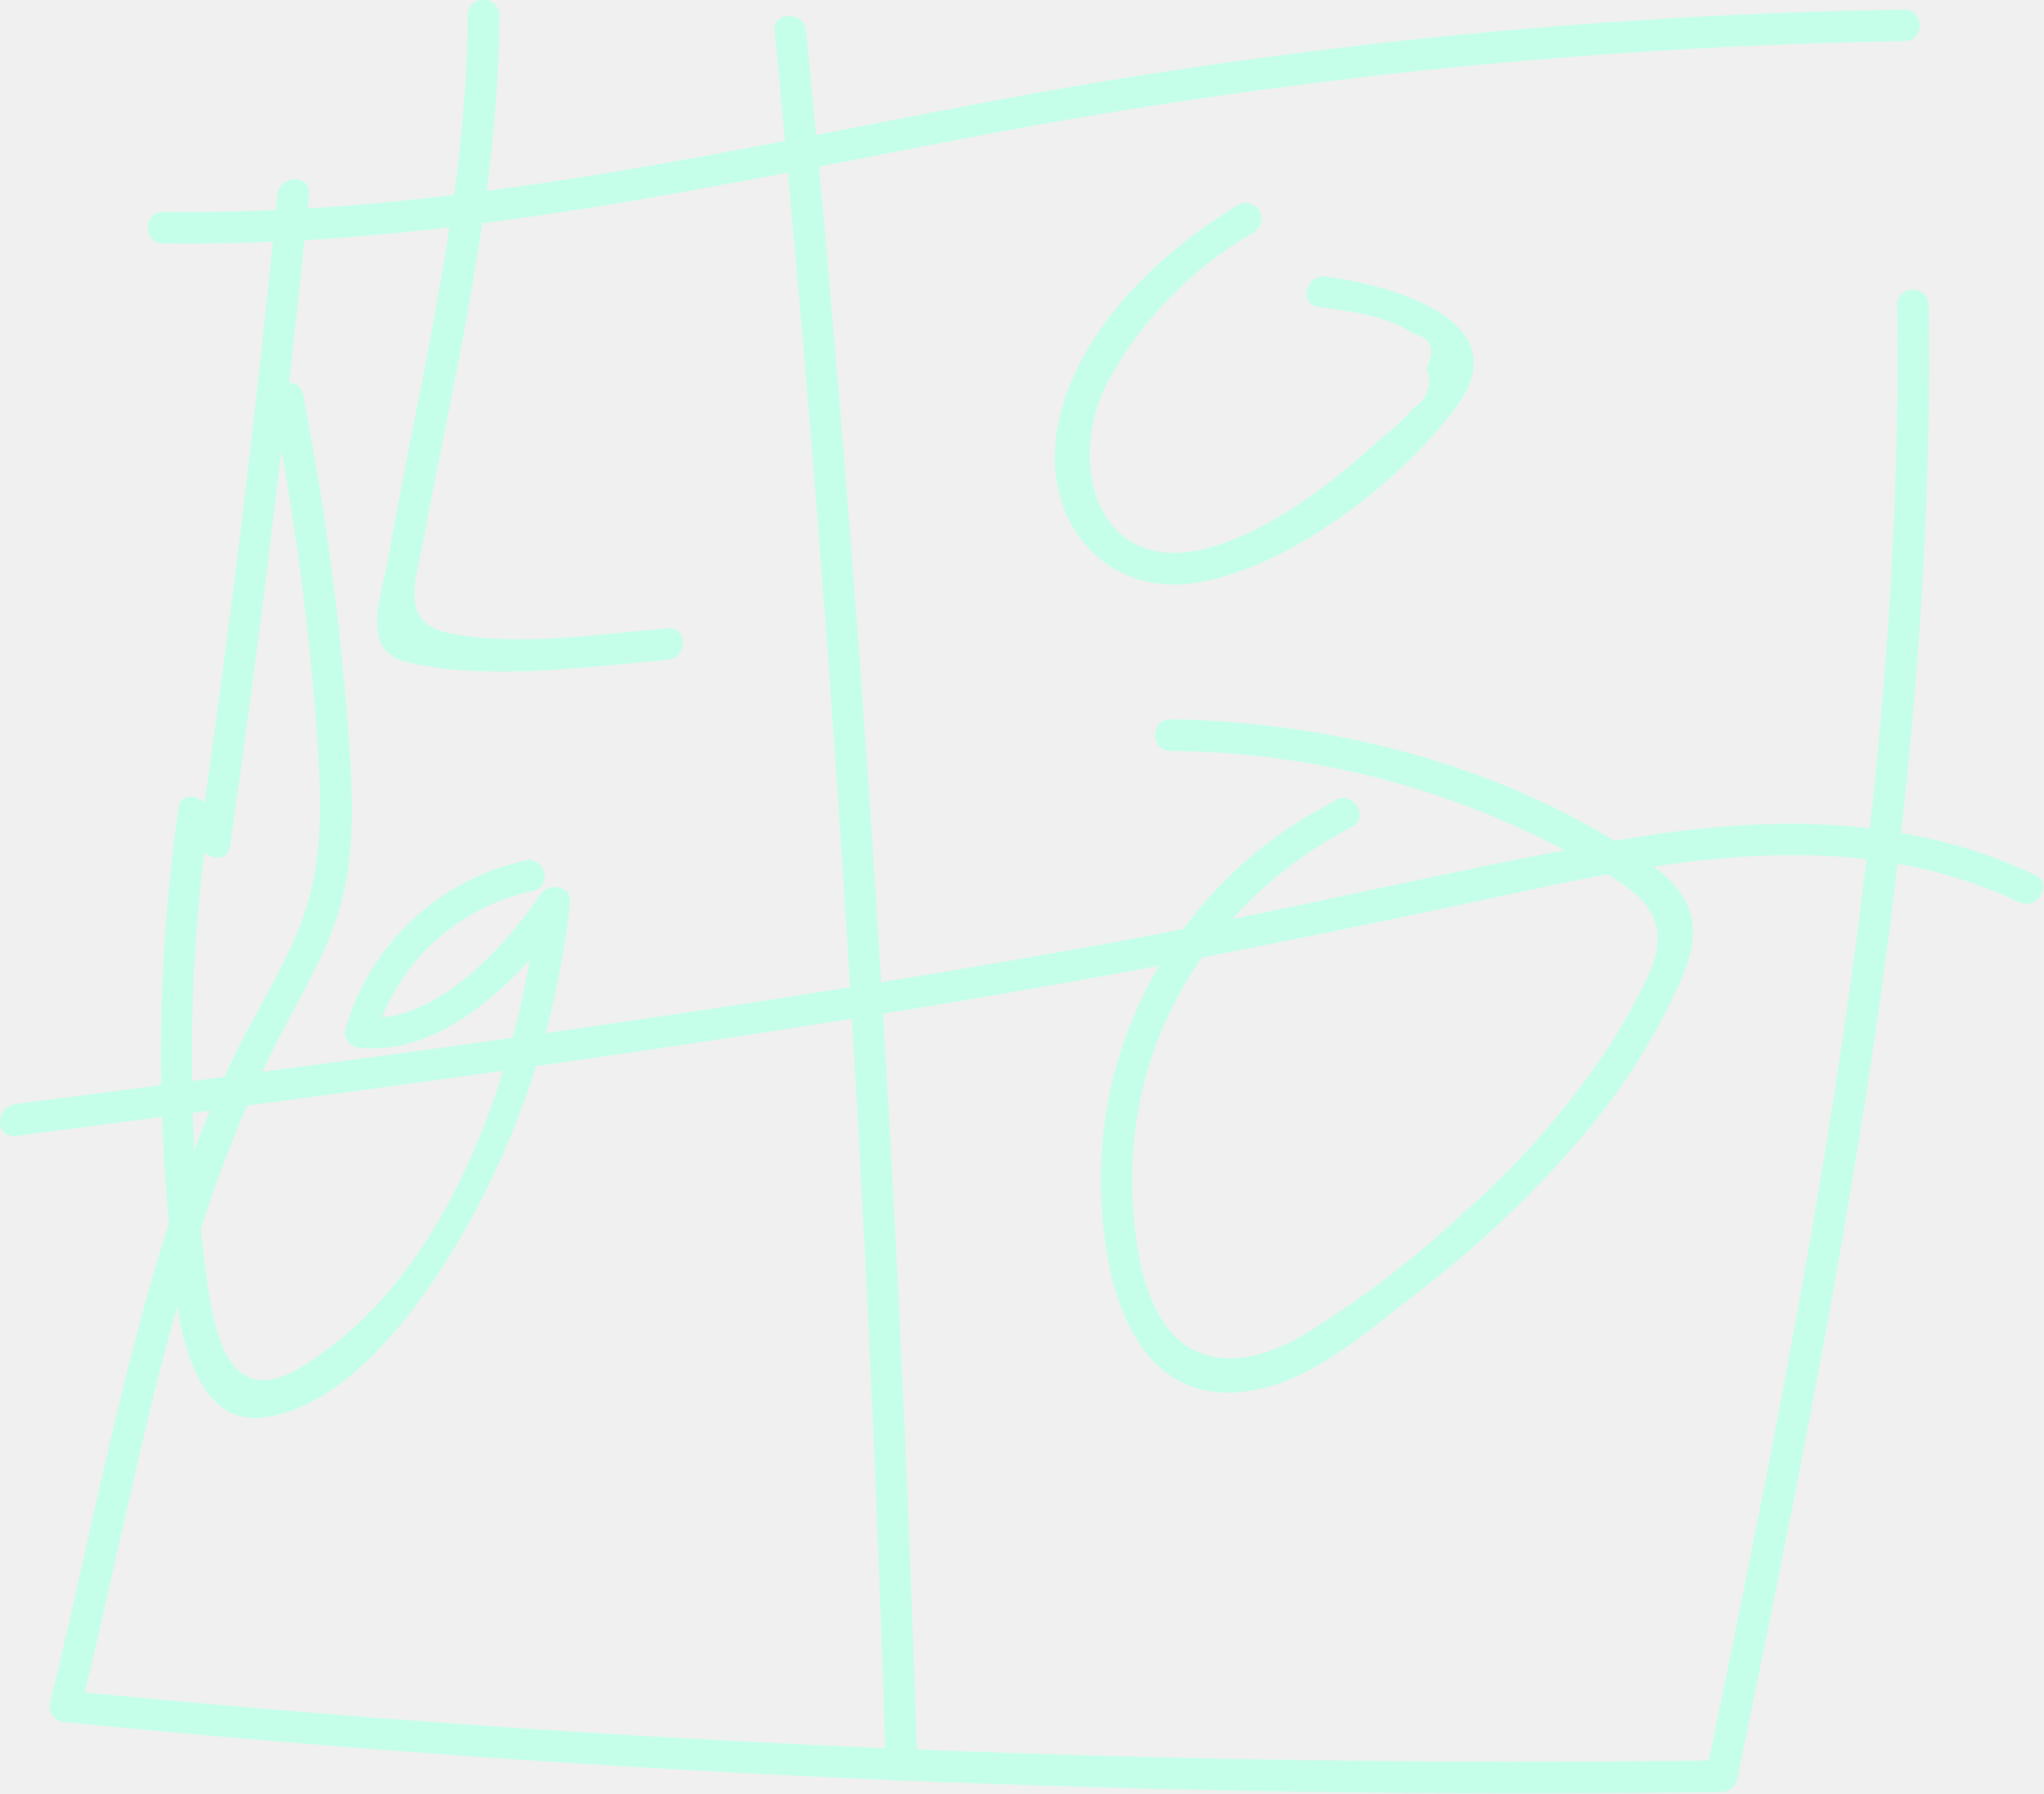
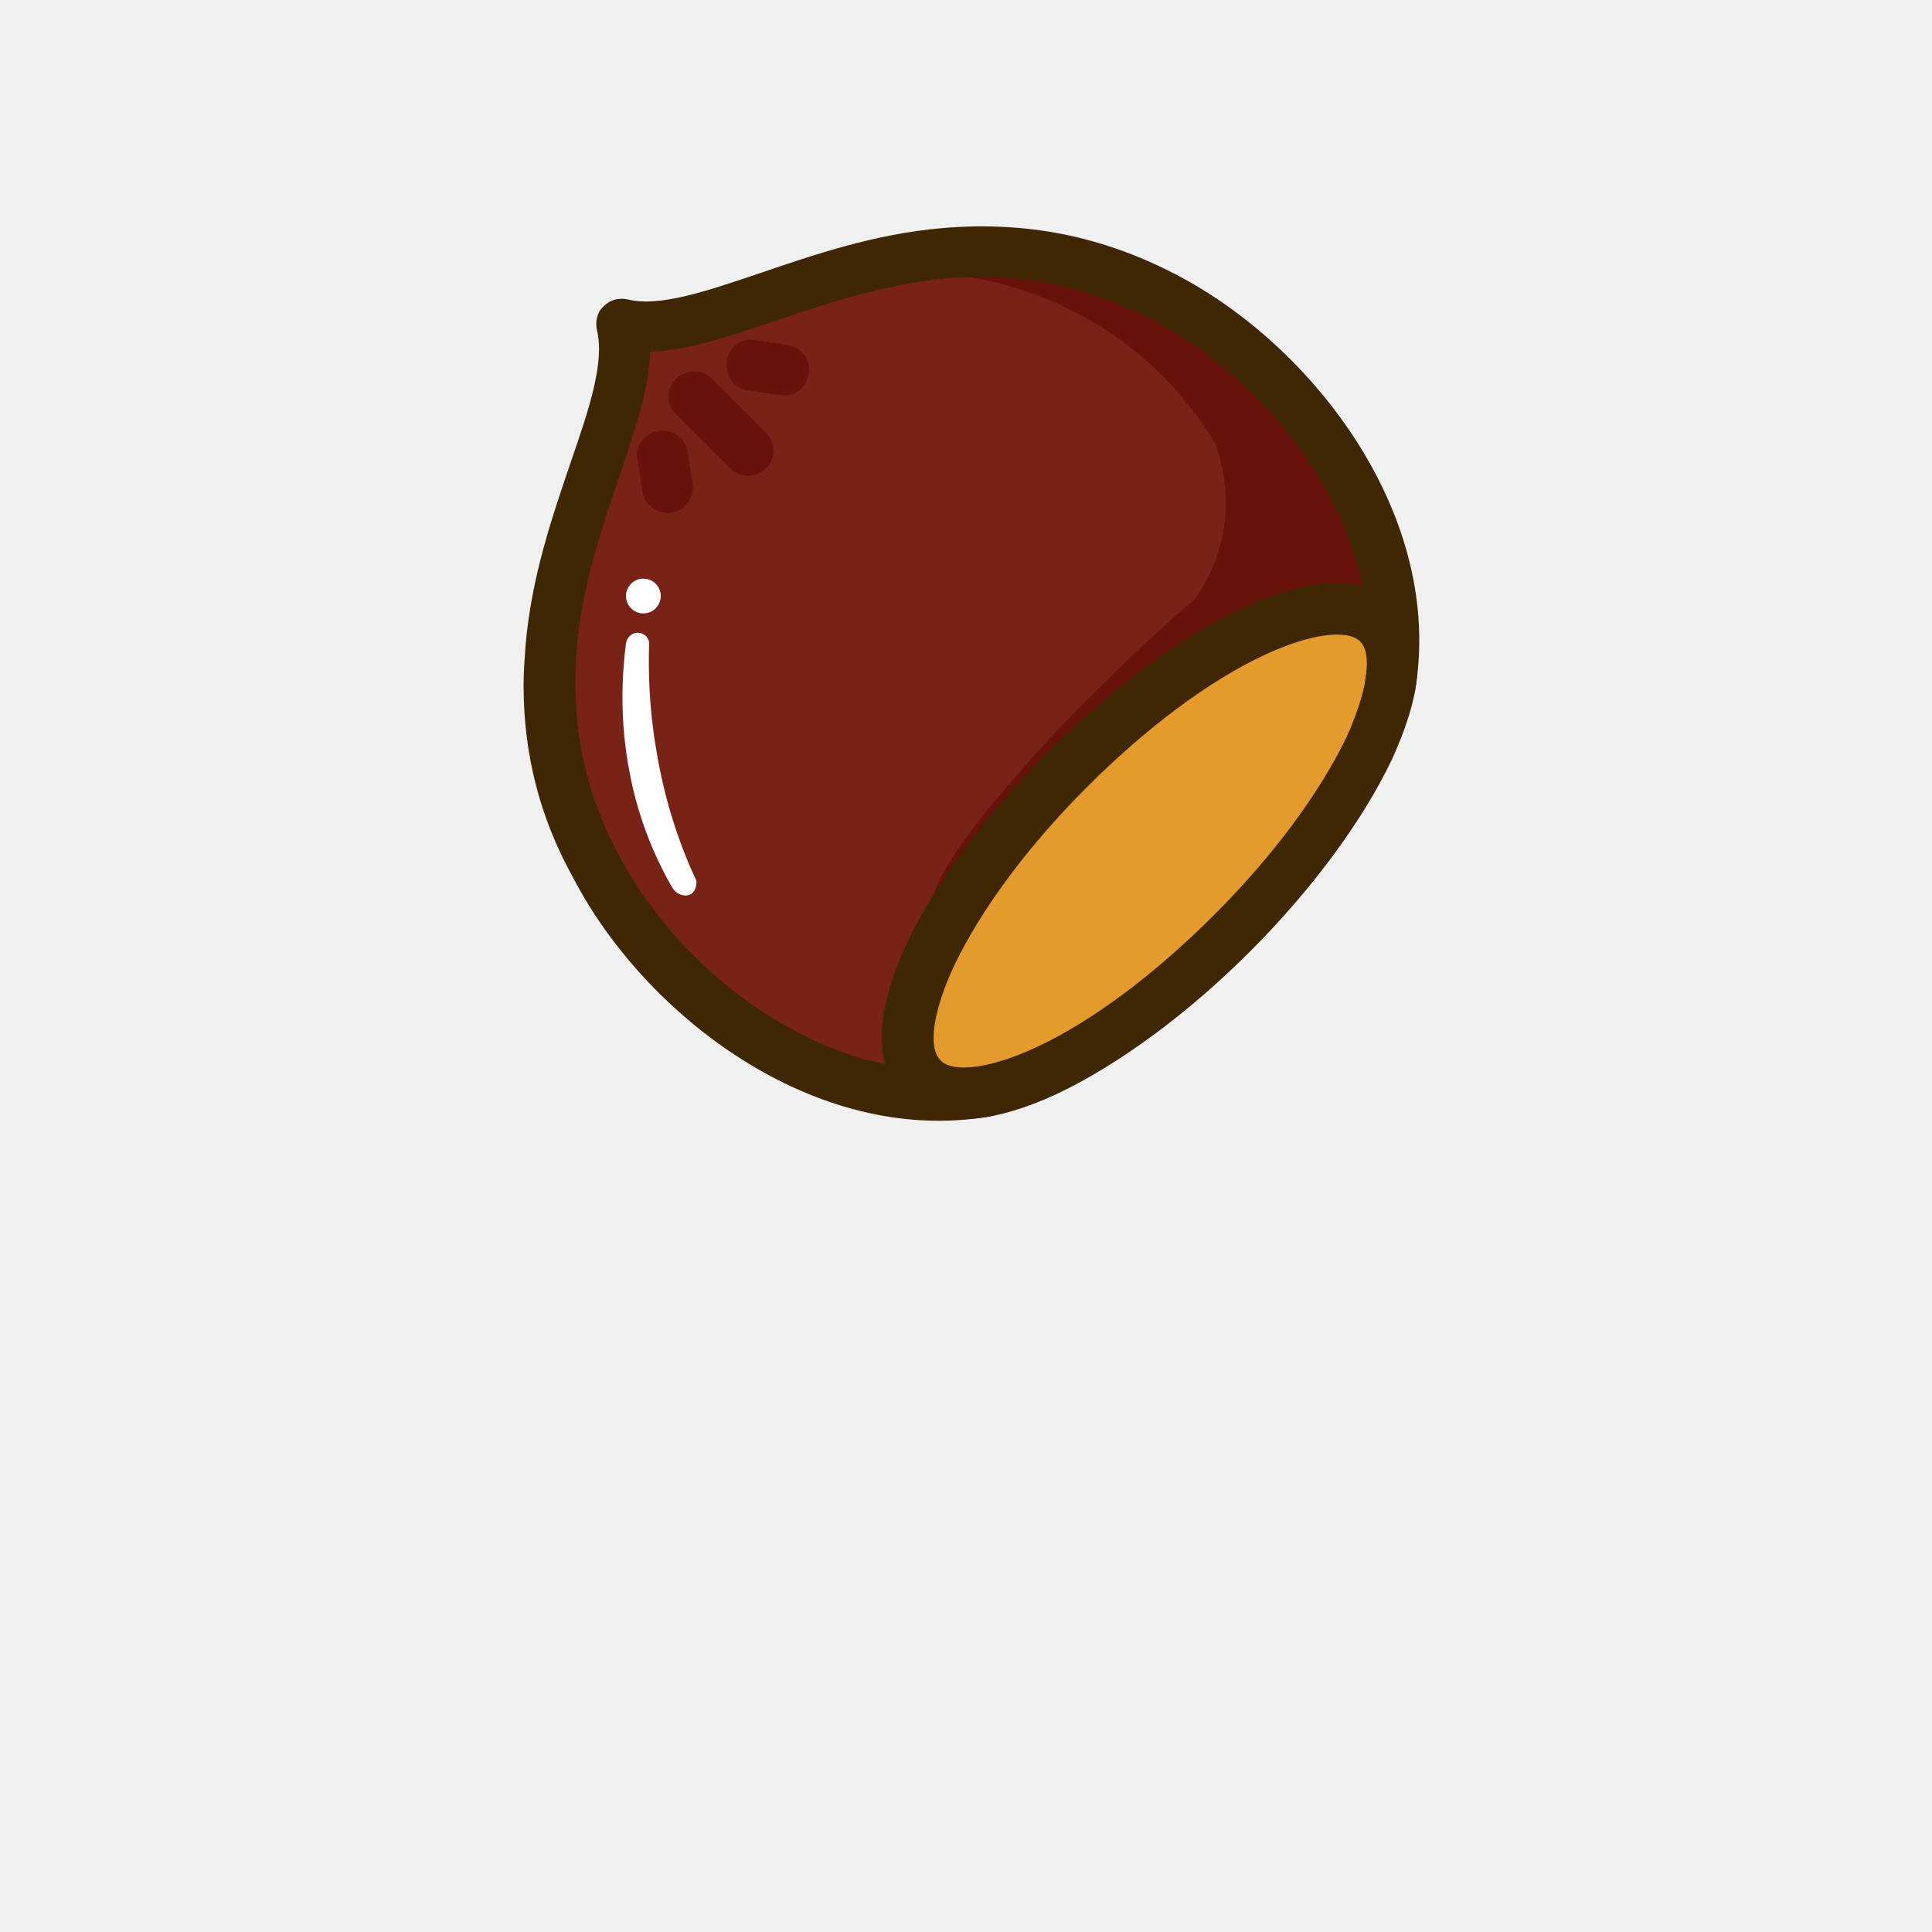
- <svg xmlns="http://www.w3.org/2000/svg" id="图层_1" data-name="图层 1" width="68.45mm" height="60.08mm" viewBox="0 0 194.03 170.29">
-   <defs>
-     <style>
-       .cls-1 {
-         fill: #c5ffea;
-       }
-     </style>
-   </defs>
-   <path class="cls-1" d="M28.85,58.7a260.25,260.25,0,0,1,4.32,33c.36,5.68.42,11.29-1.71,16.67-1.83,4.64-4.63,8.83-6.72,13.36-8.65,18.81-12.06,40.37-17,60.35A1.52,1.52,0,0,0,9.16,184a1419.62,1419.62,0,0,0,157.31,6.63,1.52,1.52,0,0,0,1.45-1.11c9.52-46.15,18.93-92.73,18.2-140.09,0-1.93-3-1.93-3,0,.72,47.1-8.63,93.39-18.09,139.3l1.44-1.1A1419.62,1419.62,0,0,1,9.16,181l1.44,1.9c5.45-21.89,9-45.76,19.87-65.78,2-3.75,4.12-7.52,5.1-11.72,1.12-4.79.87-9.74.54-14.62A271.9,271.9,0,0,0,31.75,57.9c-.37-1.89-3.26-1.09-2.9.8Z" transform="translate(-2.97 -20.47)" />
-   <path class="cls-1" d="M18.42,43.58c27.09.39,53.51-5.72,80-10.7a520.8,520.8,0,0,1,85.41-8.51c1.93,0,1.93-3,0-3a519.42,519.42,0,0,0-82.47,7.92c-27.46,5-54.8,11.7-82.9,11.29-1.93,0-1.93,3,0,3Z" transform="translate(-2.97 -20.47)" />
-   <path class="cls-1" d="M29.33,38.92q-3,30.63-7.4,61.1c-.27,1.89,2.62,2.7,2.89.8q4.41-30.87,7.51-61.9c.19-1.91-2.81-1.9-3,0Z" transform="translate(-2.97 -20.47)" />
-   <path class="cls-1" d="M4.39,128.35c31.87-4.17,63.75-8.32,95.42-13.8,16-2.75,31.83-6,47.66-9.41,15.61-3.39,32.23-6.16,47.25,1,1.73.83,3.26-1.76,1.51-2.59-12.83-6.11-26.89-5.6-40.58-3.12-16.37,3-32.54,6.94-48.92,9.88-33.94,6.1-68.15,10.58-102.34,15-1.88.24-1.91,3.25,0,3Z" transform="translate(-2.97 -20.47)" />
-   <path class="cls-1" d="M76.53,23.4q8,82.19,10.56,164.75c.06,1.92,3.06,1.93,3,0Q87.5,105.62,79.53,23.4c-.18-1.9-3.19-1.92-3,0Z" transform="translate(-2.97 -20.47)" />
-   <path class="cls-1" d="M47.38,21.92c-.08,17.62-4.59,34.62-7.6,51.86-.62,3.57-2.73,8.51,1.95,9.59,7.54,1.74,17,.43,24.65-.25,1.9-.17,1.92-3.18,0-3-6.44.57-14.12,1.72-20.52.52-5.06-.94-3.43-4.8-2.68-8.86.63-3.41,1.31-6.82,2-10.23,2.61-13.1,5.15-26.22,5.21-39.63a1.5,1.5,0,0,0-3,0Z" transform="translate(-2.97 -20.47)" />
-   <path class="cls-1" d="M120.56,39.91c-7.77,4.68-16.17,12.71-17.32,22.21-1,8.15,4.86,15,13.26,13.7,8.92-1.41,19.53-9.61,24.79-16.75,6.07-8.22-6.26-11.5-12.37-12.36-1.88-.27-2.7,2.62-.79,2.89,2.68.38,6.73.83,9,2.54q2.61.53,1.32,3.31a3,3,0,0,1-1.23,3.74A18.68,18.68,0,0,1,134.24,62C129.7,66.15,124,70.67,118,72.42c-10.72,3.13-13.89-7.82-9.86-15.67A36.74,36.74,0,0,1,122.07,42.5a1.5,1.5,0,0,0-1.51-2.59Z" transform="translate(-2.97 -20.47)" />
-   <path class="cls-1" d="M52.86,102.18a22.88,22.88,0,0,0-17.06,15.9,1.5,1.5,0,0,0,1,1.84c8.16,1.12,16-6.81,20.07-13l-2.79-.76c-1.78,15.59-8.38,35.76-22.74,44.25-7.24,4.28-8.24-4.75-8.9-9.84-.58-4.53-.95-9.09-1.14-13.65A162.27,162.27,0,0,1,22.81,98c.26-1.89-2.63-2.71-2.89-.8a165.08,165.08,0,0,0-1.07,37.5c.47,5.21.47,21.21,8.94,20.38,8.19-.81,15.26-10.82,19-17.21a80.41,80.41,0,0,0,10.31-31.74c.18-1.59-2.06-1.88-2.8-.76-3.13,4.76-10.2,12.54-16.68,11.65l1,1.84a19.89,19.89,0,0,1,15-13.8c1.88-.43,1.08-3.32-.8-2.89Z" transform="translate(-2.97 -20.47)" />
-   <path class="cls-1" d="M129.82,96.49A40.43,40.43,0,0,0,108,126.13c-1.45,9.33-.18,28.51,13.62,26.42,5.93-.9,11.21-5.65,15.8-9.21a101.41,101.41,0,0,0,15.06-14.08,61.48,61.48,0,0,0,10.25-16c2-4.79,1.05-7.91-3.19-10.85C146.4,93.33,130,89,114.12,88.77c-1.93,0-1.93,3,0,3a81.39,81.39,0,0,1,39.58,10.6c4.59,2.63,8.64,4.79,5.68,11a58.43,58.43,0,0,1-4.4,7.64,80,80,0,0,1-13.14,14.72,95.81,95.81,0,0,1-15.14,11.54c-4.84,2.82-10.56,3.62-13.7-2-1.91-3.41-2.4-8.23-2.5-12-.37-14.65,8-27.66,20.83-34.26,1.72-.88.21-3.47-1.51-2.59Z" transform="translate(-2.97 -20.47)" />
+ <svg xmlns="http://www.w3.org/2000/svg" version="1.1" id="图层_1" x="0px" y="0px" viewBox="0 0 200 200" style="enable-background:new 0 0 200 200;" xml:space="preserve">
+   <style type="text/css">
+ 	.st0{fill:#E59A2E;enable-background:new    ;}
+ 	.st1{fill:#792218;enable-background:new    ;}
+ 	.st2{fill:#68120C;}
+ 	.st3{fill:#3F2704;}
+ 	.st4{fill:#FFFFFF;}
+ </style>
+   <path class="st0" d="M124.5,100.4c15.8-14,24-29.5,18.3-34.6c-2.8-2.5-8.6-2-15.6,0.9c-4.3,2.7-8.7,6-13.1,9.9  c-15.8,14-24,29.5-18.3,34.6c2.8,2.5,8.6,2,15.6-0.9C115.8,107.6,120.2,104.3,124.5,100.4L124.5,100.4z" />
+   <path class="st1" d="M61.5,89.7c6.9,13.3,23.4,26.2,40.3,23.4l0.1-0.1c-2.8,0.5-5.1,0.1-6.5-1.3c-4.7-4.7,2-19.1,15.1-32.1  c8.2-8.2,17-13.9,23.5-15.9c-1.2-14.2-12.3-27.2-23.7-33.1c-4.7-2.4-9.2-3.8-13.5-4.3c-14,1.6-25.1,9.1-32.5,7.2  C67.2,44.8,48.4,64.5,61.5,89.7L61.5,89.7z" />
+   <path class="st2" d="M121.8,70.4c3.2-2,5.9-3.8,10-5.2c6.1-2.1,7.8-0.8,9.6-2.7c3.3-3.7,0-12.2-2.4-16.3c-2.8-4.9-6.3-7.5-10.3-10.5  c-4.6-3.4-8.8-6.6-15-8c-7.9-1.7-16,0.2-18.3,0.4l0,0c4,0.2,13.7,1.3,22.4,8.5c3.8,3.2,6.4,6.6,8,9.3c0.5,1.5,1.4,4.3,1,7.9  c-0.4,4-2.2,6.9-3.1,8.2c-2.3,2-5.6,4.9-9.3,8.6c-3,2.9-5.9,5.9-9,9.5c-8.8,10-9.6,13.4-8.9,15.9c0.2,0.9,0.6,1.5,0.9,1.9  c1.4-1.9,2.8-3.8,4.2-5.7c2.1-3.8,5.2-8.5,9.8-13.1C113.5,76.7,116.9,73.5,121.8,70.4z" />
+   <path class="st3" d="M91.3,107.4c0-0.4,0-0.7,0-1.1c0.2-2.5,1.1-5.4,2.6-8.7c3-6.3,8.2-13.4,14.7-19.9c6.5-6.5,13.6-11.7,19.9-14.7  c3.2-1.5,6.2-2.4,8.7-2.6c2.1-0.2,5.1,0.1,7.3,2.2c2.1,2.1,2.4,5.1,2.2,7.3c-0.2,2.5-1.1,5.4-2.6,8.7c-3,6.3-8.2,13.4-14.7,19.9  s-13.6,11.7-19.9,14.7c-3.2,1.5-6.2,2.4-8.7,2.6c-2.1,0.2-5.1-0.1-7.3-2.2C91.7,111.8,91.3,109.4,91.3,107.4z M141.5,68.8  c0-1.1-0.2-1.9-0.7-2.4c-1.3-1.3-5.2-0.8-9.9,1.4c-5.8,2.7-12.3,7.6-18.4,13.7c-6.1,6.1-10.9,12.6-13.7,18.4  c-2.2,4.7-2.8,8.6-1.4,9.9c1.3,1.3,5.2,0.8,9.9-1.4c5.8-2.7,12.3-7.6,18.4-13.7c6.1-6.1,10.9-12.6,13.7-18.4  C140.7,73.4,141.5,70.7,141.5,68.8z" />
+   <path class="st3" d="M54.2,70.9c0-1.3,0.1-2.6,0.2-4c0.6-7.2,2.8-13.5,4.7-19.1c1.9-5.5,3.5-10.3,2.7-13.6c-0.2-0.9,0-1.9,0.7-2.5  c0.7-0.7,1.6-0.9,2.5-0.7c3.2,0.8,8-0.8,13.6-2.7c5.6-1.9,11.9-4.1,19.1-4.7c8.5-0.7,16.3,0.8,24,4.8c14.3,7.4,27.8,25,24.8,43  c-0.2,1.4-1.6,2.4-3,2.2s-2.4-1.6-2.2-3c1.5-9-2.1-16.9-5.3-22c-4.1-6.5-10.2-12.1-16.7-15.5c-6.8-3.5-13.7-4.9-21.1-4.3  c-6.6,0.6-12.6,2.6-17.9,4.4c-4.8,1.6-9.1,3.1-13,3.2c-0.1,3.9-1.6,8.2-3.2,13c-1.8,5.3-3.9,11.3-4.4,17.9  c-0.6,7.4,0.7,14.4,4.3,21.1c3.4,6.5,9,12.6,15.5,16.7c5.1,3.2,13,6.8,22,5.3c1.4-0.2,2.8,0.7,3,2.2c0.2,1.4-0.7,2.8-2.2,3  c-18,3-35.6-10.5-43-24.8C55.8,84.5,54.2,77.9,54.2,70.9L54.2,70.9z" />
+   <path class="st2" d="M69.2,41.1c0-0.7,0.3-1.4,0.8-1.9c1-1,2.7-1,3.7,0l5.6,5.6c1,1,1,2.7,0,3.7c-1,1-2.7,1-3.7,0L70,42.9  C69.5,42.4,69.2,41.8,69.2,41.1z" />
+   <path class="st2" d="M75.2,37.8c0-0.1,0-0.3,0-0.4c0.2-1.4,1.5-2.5,3-2.2l3.3,0.5c1.4,0.2,2.5,1.5,2.2,3c-0.2,1.4-1.5,2.5-3,2.2  l-3.3-0.5C76.2,40.3,75.2,39.1,75.2,37.8z" />
+   <path class="st2" d="M65.9,47.2c0-1.3,1-2.4,2.3-2.6c1.4-0.2,2.8,0.8,3,2.2l0.5,3.3c0.2,1.4-0.8,2.8-2.2,3c-1.4,0.2-2.8-0.8-3-2.2  l-0.5-3.3C65.9,47.4,65.9,47.3,65.9,47.2z" />
+   <circle class="st4" cx="66.6" cy="61.7" r="1.8" />
+   <path class="st4" d="M71.3,81.2" />
+   <path class="st4" d="M72.1,91.2c0,0.5-0.1,1-0.5,1.3c-0.5,0.4-1.5,0.2-2-0.6c-1.5-2.6-3.4-6.6-4.4-11.8c-1.1-5.6-0.8-10.4-0.4-13.5  c0.1-0.6,0.6-1.1,1.2-1.1c0.6,0,1.1,0.4,1.2,1c-0.1,3,0,6.8,0.7,10.9C68.8,83.1,70.5,87.8,72.1,91.2z" />
+   <path class="st4" d="M78.9,72.1" />
</svg>
